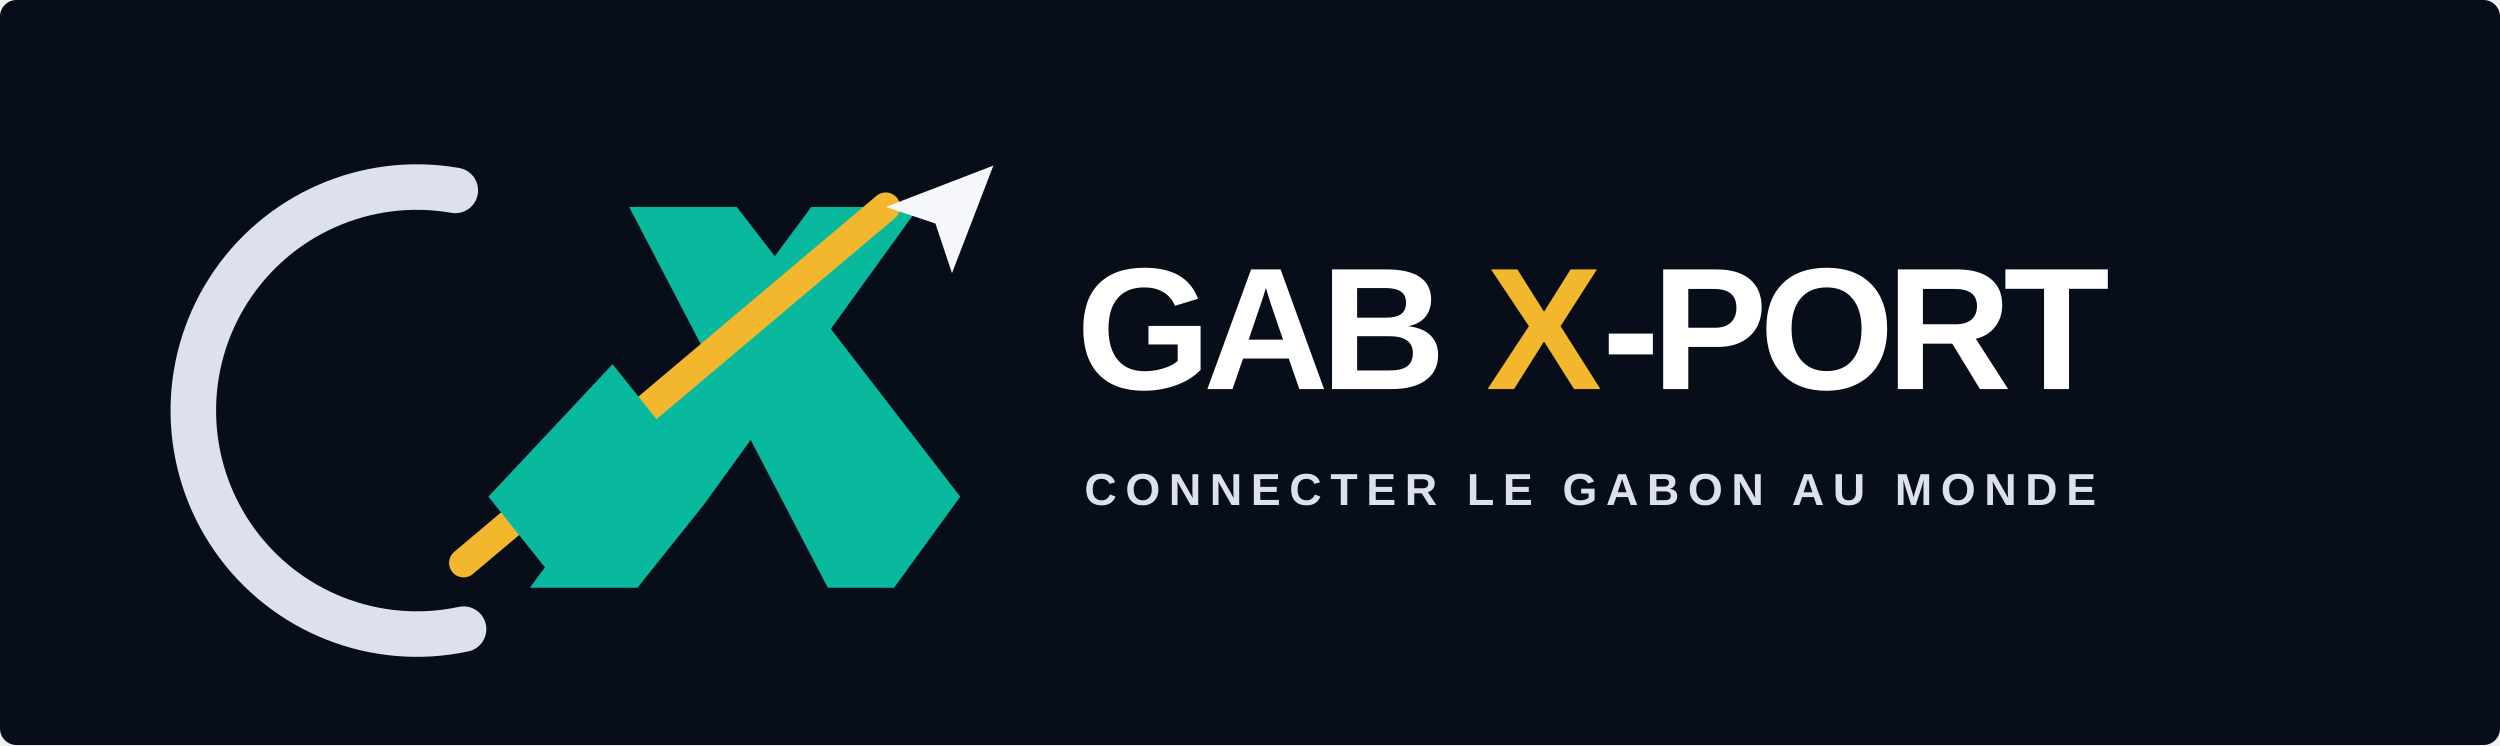
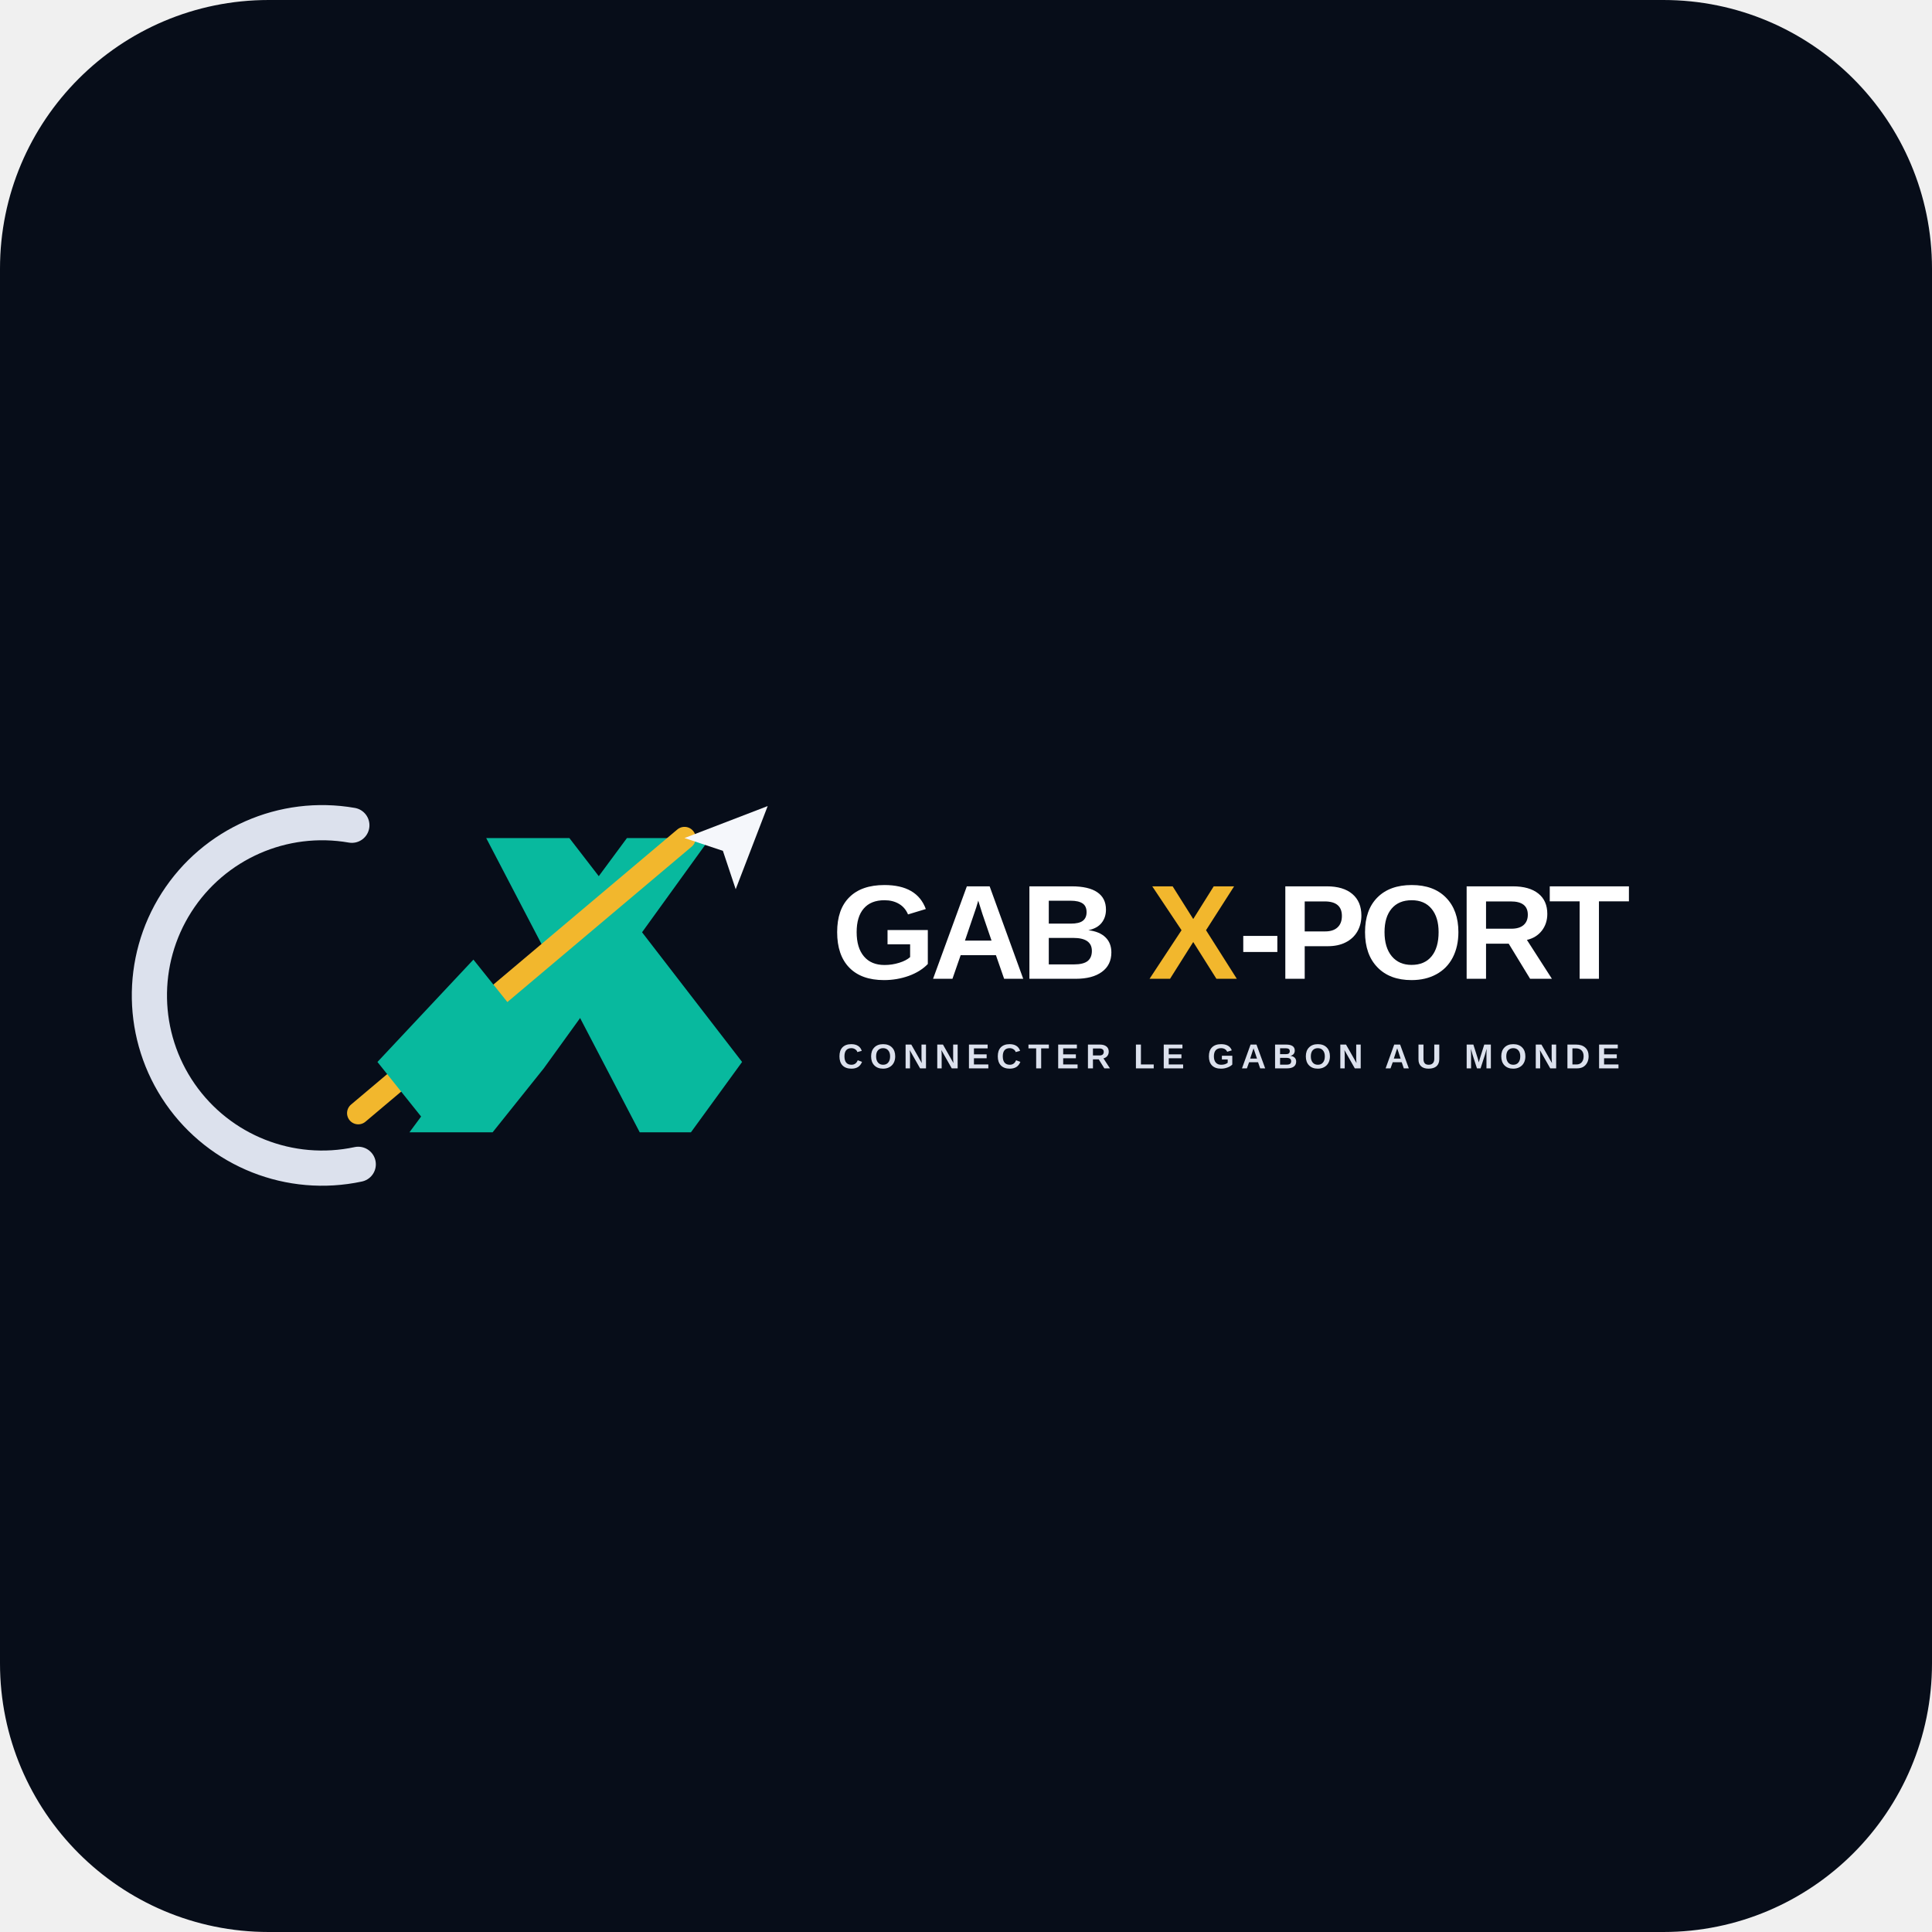
- <svg xmlns="http://www.w3.org/2000/svg" viewBox="0 0 302 90">
-   <rect width="302" height="90" rx="2" fill="#070d19" />
-   <path d="M55 23 A27 27 0 1 0 56 76" fill="none" stroke="#dce1ed" stroke-width="5.5" stroke-linecap="round" />
-   <path d="M76 25h13l27 35-8 11h-8L76 25Z" fill="#08b99e" />
-   <path d="M98 25h13L85 61l-8 10H64l34-46Z" fill="#08b99e" />
-   <path d="M56 68 107 25" fill="none" stroke="#f2b72d" stroke-width="3.5" stroke-linecap="round" />
-   <path d="m107 25 13-5-5 13-2-6-6-2Z" fill="#f5f7fb" />
-   <path d="m59 60 15-16 8 10-15 16Z" fill="#08b99e" />
-   <text x="130" y="47" font-family="Arial,Helvetica,sans-serif" font-size="21" font-weight="900" letter-spacing="-1" fill="#fff">GAB <tspan fill="#f2b72d">X</tspan>-PORT</text>
-   <text x="131" y="61" font-family="Arial,Helvetica,sans-serif" font-size="5.4" font-weight="700" letter-spacing="1.05" fill="#dce1ed">CONNECTER LE GABON AU MONDE</text>
+ <svg xmlns="http://www.w3.org/2000/svg" viewBox="0 0 302 302">
+   <rect width="302" height="302" rx="42" fill="#070d19" />
+   <g transform="translate(0 106)">
+     <path d="M55 23 A27 27 0 1 0 56 76" fill="none" stroke="#dce1ed" stroke-width="5.5" stroke-linecap="round" />
+     <path d="M76 25h13l27 35-8 11h-8L76 25Z" fill="#08b99e" />
+     <path d="M98 25h13L85 61l-8 10H64l34-46Z" fill="#08b99e" />
+     <path d="M56 68 107 25" fill="none" stroke="#f2b72d" stroke-width="3.5" stroke-linecap="round" />
+     <path d="m107 25 13-5-5 13-2-6-6-2Z" fill="#f5f7fb" />
+     <path d="m59 60 15-16 8 10-15 16Z" fill="#08b99e" />
+     <text x="130" y="47" font-family="Arial,Helvetica,sans-serif" font-size="21" font-weight="900" letter-spacing="-1" fill="#fff">GAB <tspan fill="#f2b72d">X</tspan>-PORT</text>
+     <text x="131" y="61" font-family="Arial,Helvetica,sans-serif" font-size="5.4" font-weight="700" letter-spacing="1.05" fill="#dce1ed">CONNECTER LE GABON AU MONDE</text>
+   </g>
</svg>
